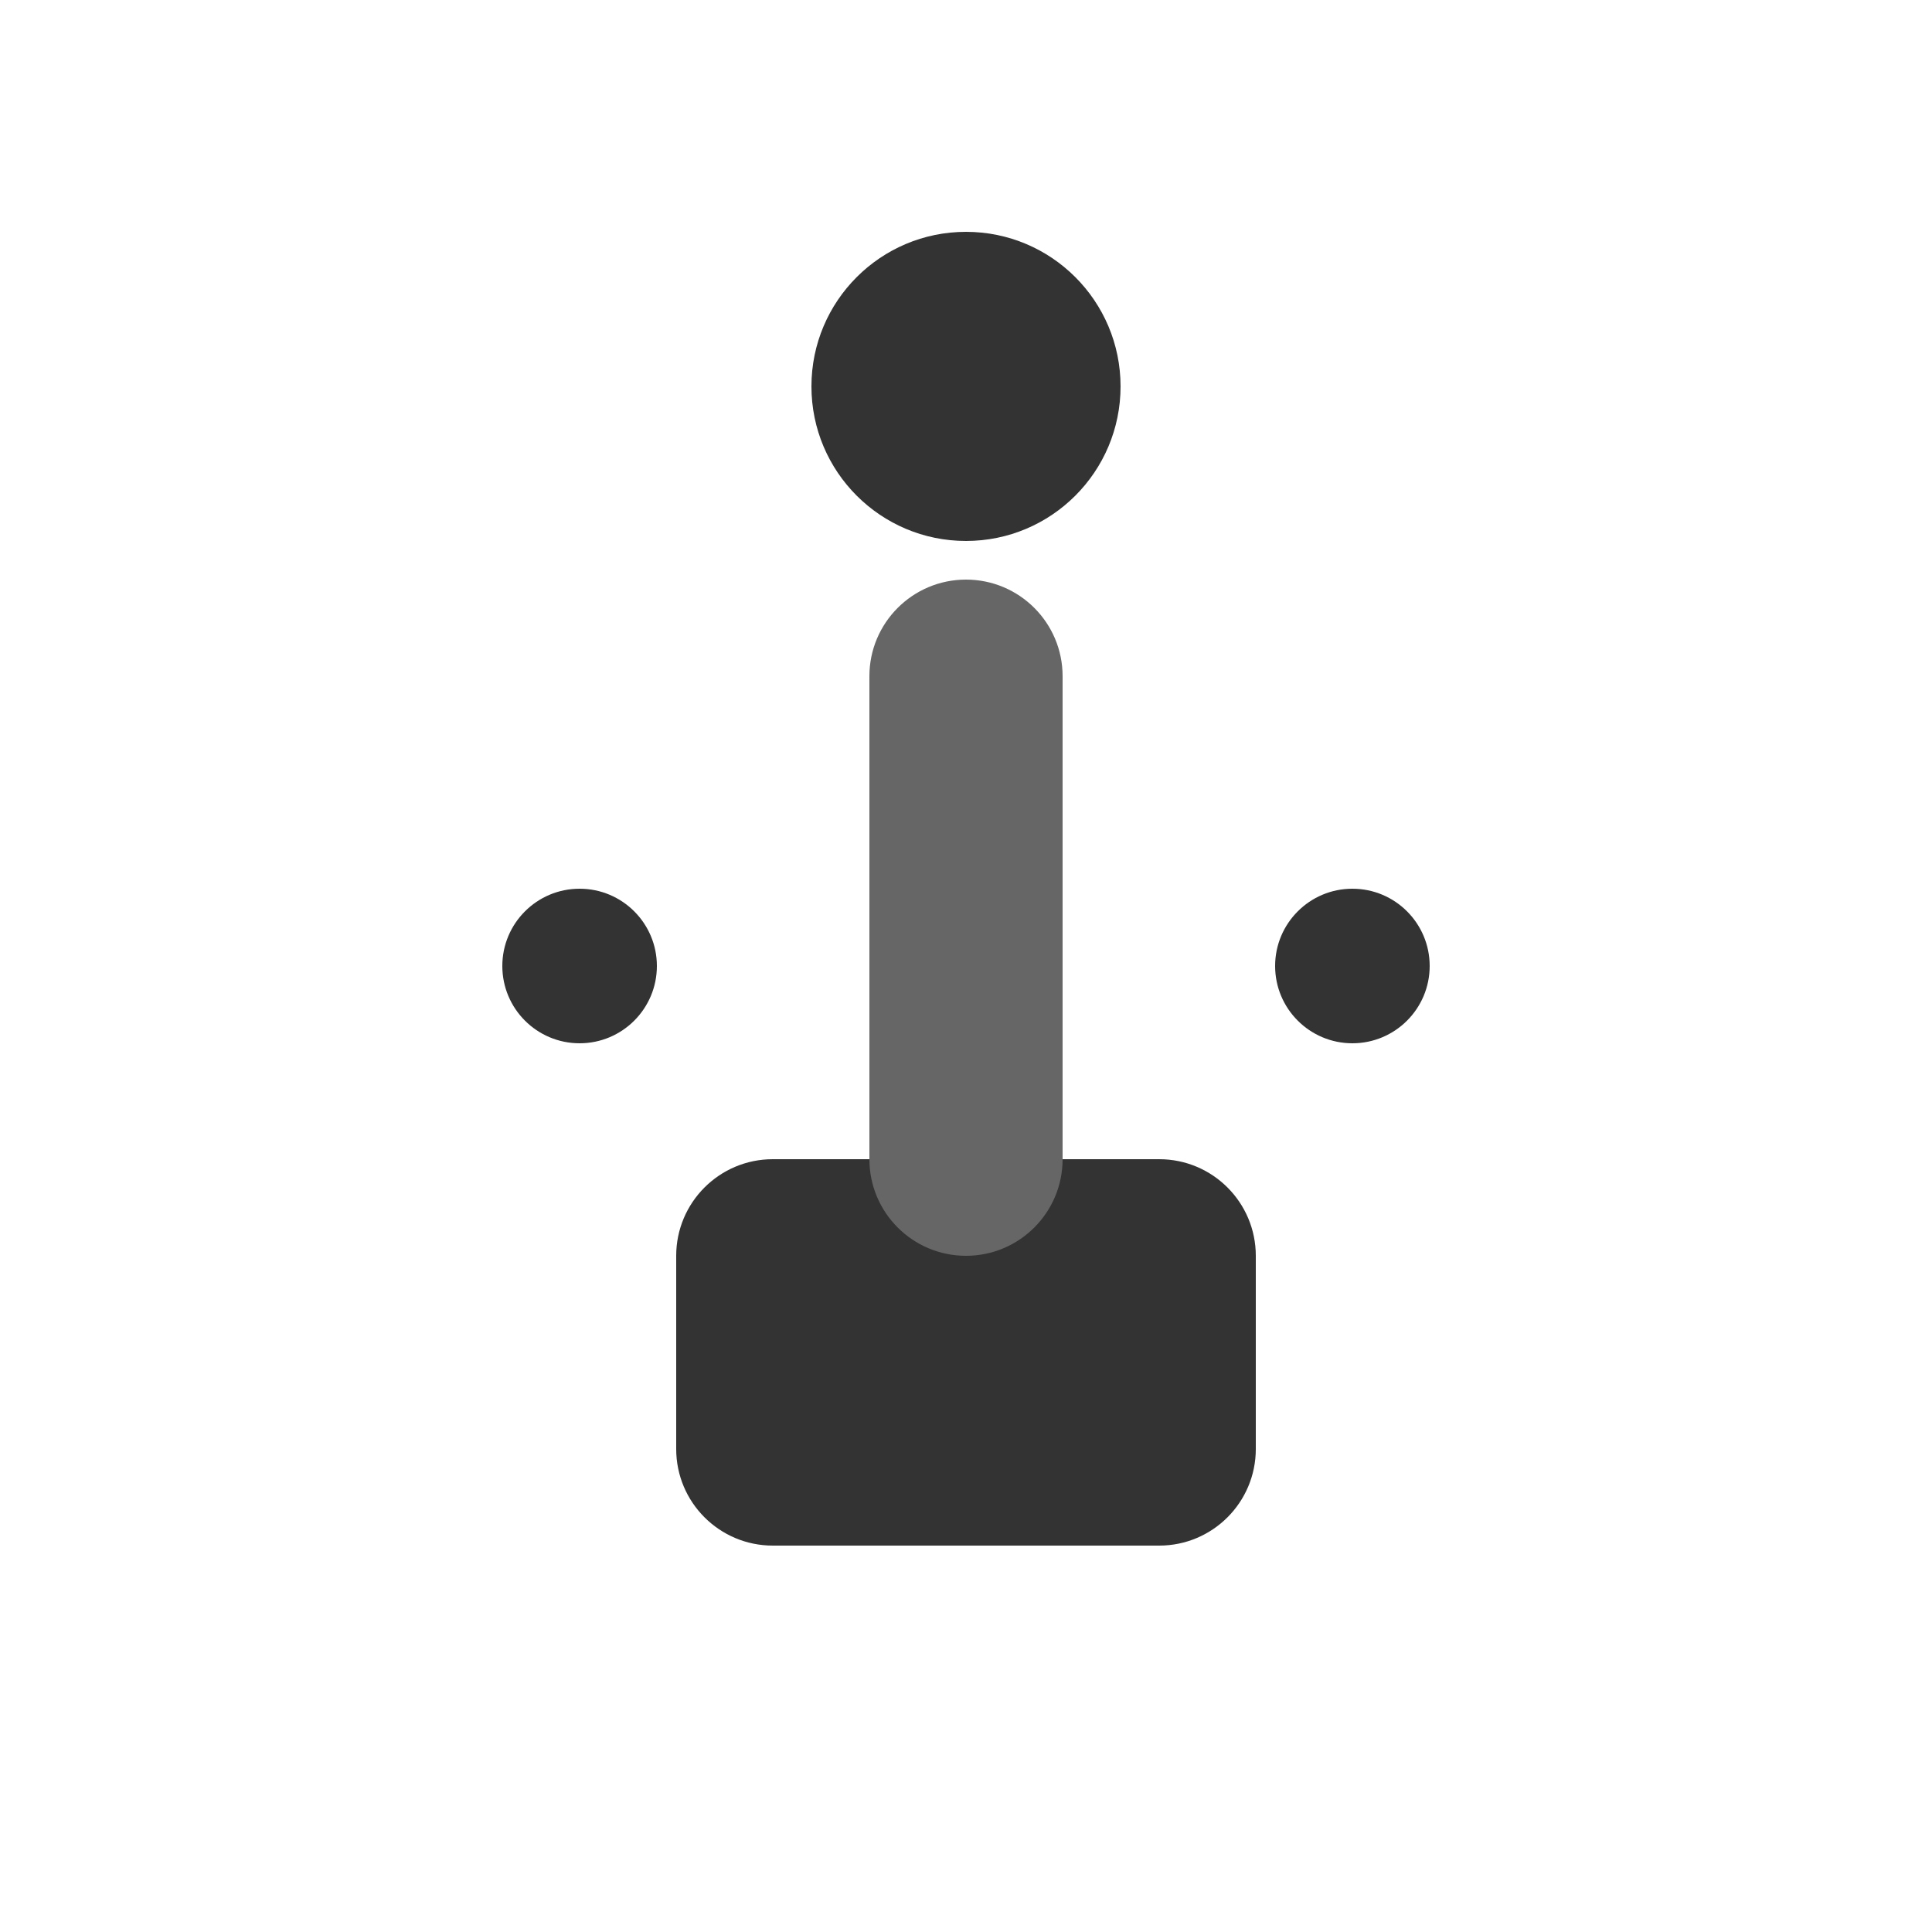
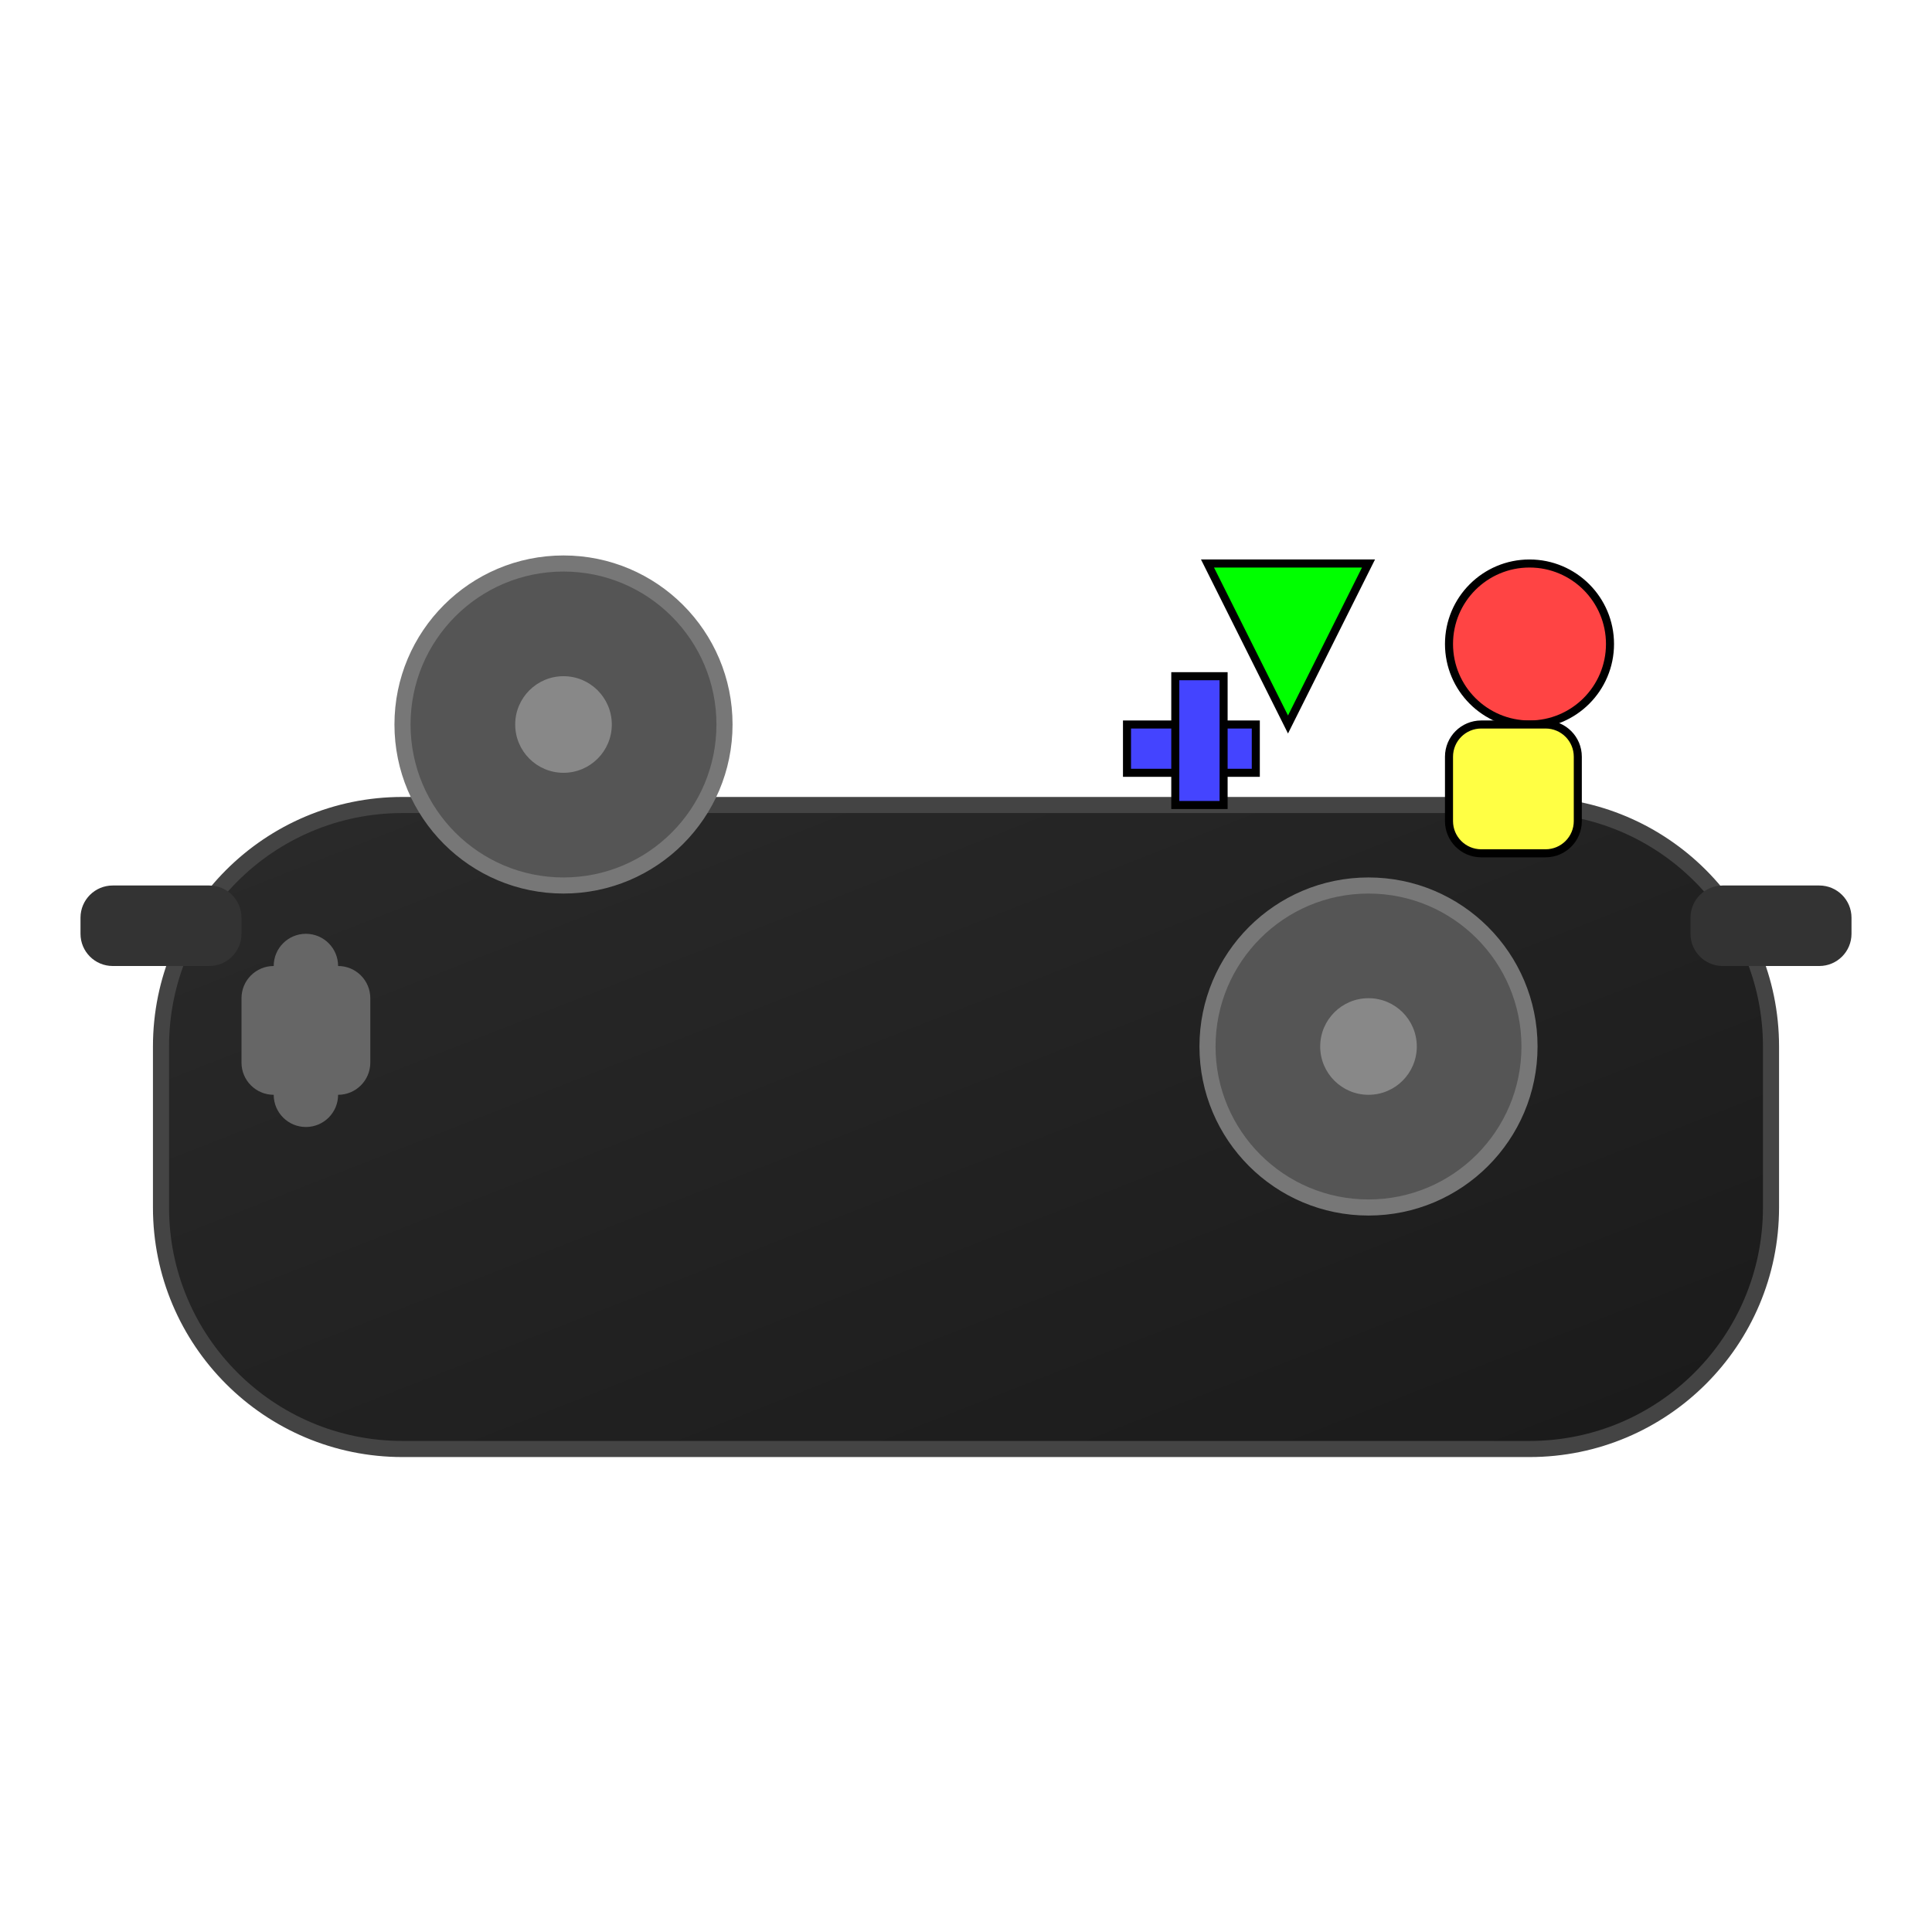
- <svg xmlns="http://www.w3.org/2000/svg" viewBox="0 0 100 100" width="32" height="32">
+ <svg xmlns="http://www.w3.org/2000/svg" viewBox="0 0 120 80" width="32" height="32">
  <defs>
+     <linearGradient id="baseGrad" x1="0%" y1="0%" x2="100%" y2="100%">
+       <stop offset="0%" style="stop-color:#2a2a2a;stop-opacity:1" />
+       <stop offset="100%" style="stop-color:#1a1a1a;stop-opacity:1" />
+     </linearGradient>
    <style>
-       .joystick { fill: #333; }
-       .stick { fill: #666; }
+       .controller { fill: url(#baseGrad); stroke: #444; stroke-width: 1; }
+       .analog { fill: #555; stroke: #777; stroke-width: 1; }
+       .button { stroke: #000; stroke-width: 0.5; }
+       .triangle { fill: #00ff00; } /* △ */
+       .circle { fill: #ff4444; } /* ○ */
+       .cross { fill: #4444ff; } /* ✕ */
+       .square { fill: #ffff44; } /* □ */
+       .dpad { fill: #666; }
+       .trigger { fill: #333; }
    </style>
  </defs>
-   <rect x="35" y="60" width="30" height="20" rx="5" class="joystick" />
-   <rect x="45" y="30" width="10" height="35" rx="5" class="stick" />
-   <circle cx="50" cy="20" r="8" class="joystick" />
-   <circle cx="30" cy="50" r="4" class="joystick" />
-   <circle cx="70" cy="50" r="4" class="joystick" />
+   <rect x="10" y="30" width="100" height="40" rx="15" class="controller" />
+   <circle cx="35" cy="25" r="10" class="analog" />
+   <circle cx="85" cy="45" r="10" class="analog" />
+   <g class="dpad">
+     <rect x="15" y="40" width="8" height="8" rx="2" />
+     <rect x="17" y="38" width="4" height="12" rx="2" />
+   </g>
+   <polygon points="75,15 80,25 85,15" class="triangle button" />
+   <circle cx="95" cy="20" r="5" class="circle button" />
+   <g class="cross button">
+     <rect x="70" y="25" width="8" height="3" />
+     <rect x="73" y="22" width="3" height="8" />
+   </g>
+   <rect x="90" y="25" width="8" height="8" rx="2" class="square button" />
+   <rect x="5" y="35" width="10" height="5" rx="2" class="trigger" />
+   <rect x="105" y="35" width="10" height="5" rx="2" class="trigger" />
+   <circle cx="35" cy="25" r="3" fill="#888" />
+   <circle cx="85" cy="45" r="3" fill="#888" />
</svg>
